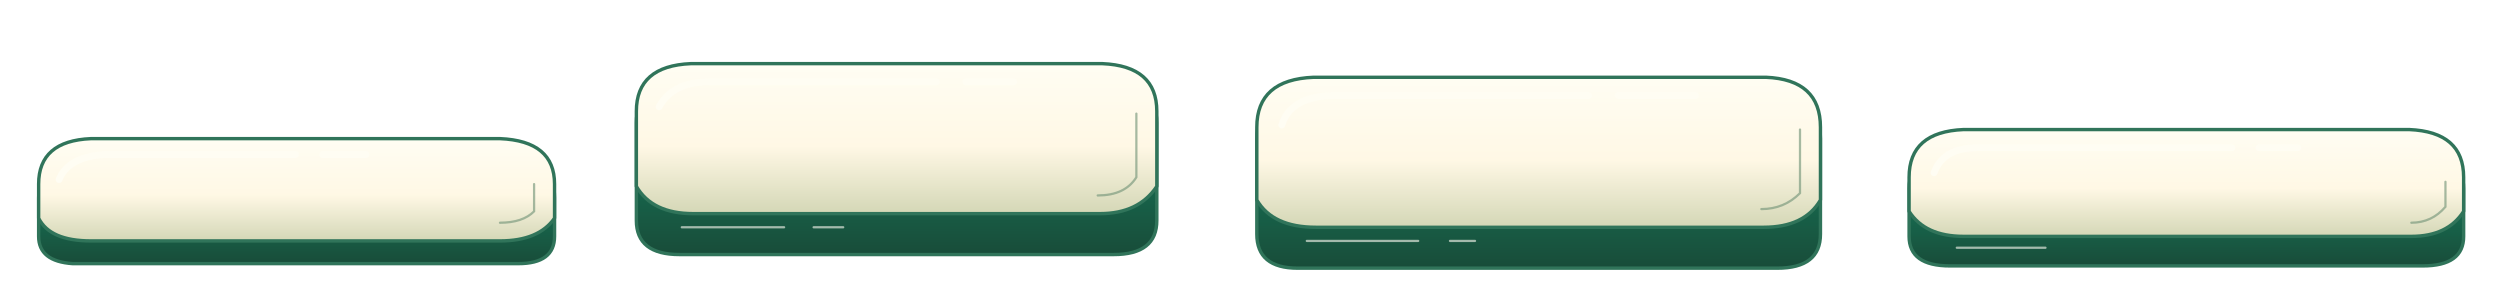
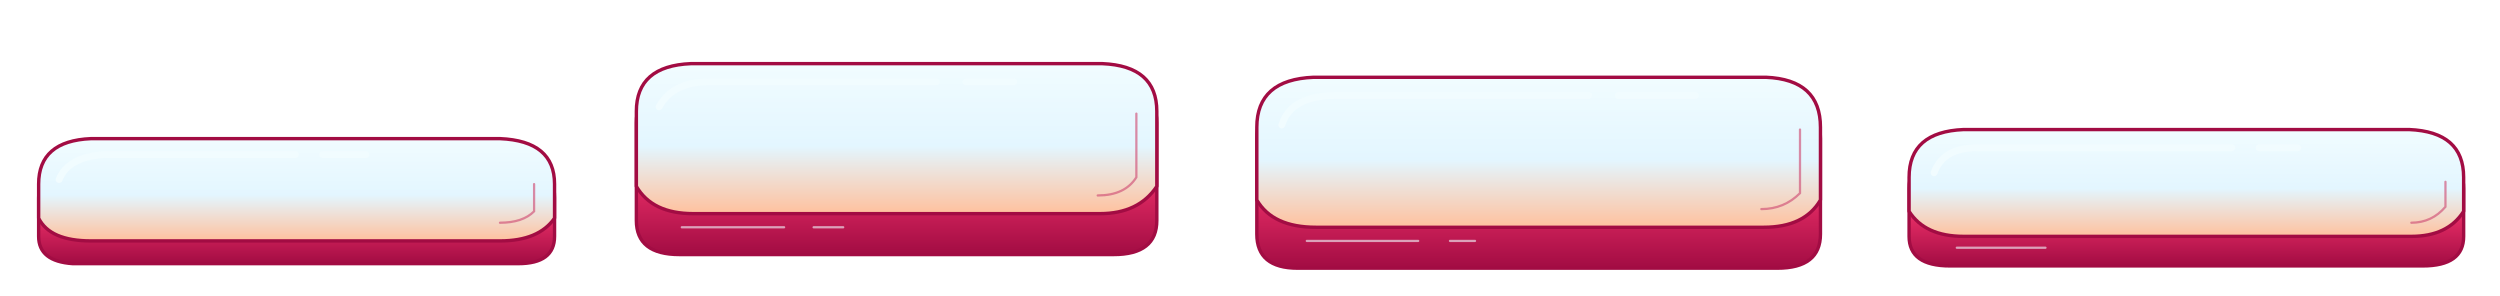
<svg xmlns="http://www.w3.org/2000/svg" viewBox="0 0 1100 130" fill="none">
  <view id="pair" viewBox="260 0 565 130" />
  <defs>
    <linearGradient id="ivory" x1="0" y1="0" x2="0" y2="1">
-       <stop stop-color="#fffdf3" />
-       <stop offset=".55" stop-color="#fff8e5" />
-       <stop offset="1" stop-color="#d4d7b6" />
+       <stop stop-color="#f1fcff" />
+       <stop offset=".55" stop-color="#e3f6ff" />
+       <stop offset="1" stop-color="#ffc19e" />
    </linearGradient>
    <linearGradient id="jade" x1="0" y1="0" x2="0" y2="1">
-       <stop stop-color="#4b9671" />
-       <stop offset=".5" stop-color="#176b50" />
-       <stop offset="1" stop-color="#184c39" />
+       <stop stop-color="#ff6089" />
+       <stop offset=".5" stop-color="#ef316a" />
+       <stop offset="1" stop-color="#a20c43" />
    </linearGradient>
  </defs>
-   <g stroke="#30745a" stroke-width="1.5" stroke-linejoin="round">
+   <g stroke="#a20c43" stroke-width="1.5" stroke-linejoin="round">
    <path d="M17 87 Q17 70 37 69 L224 69 Q244 70 244 87 L244 104 Q244 116 228 116 L32 116 Q17 115 17 104Z" fill="url(#jade)" />
    <path d="M17 81 Q17 62 40 61 L220 61 Q244 62 244 81 L244 96 Q237 106 220 106 L40 106 Q22 106 17 96Z" fill="url(#ivory)" />
    <path d="M280 54 Q280 37 300 37 L489 37 Q509 37 509 54 L509 97 Q509 112 490 112 L299 112 Q280 112 280 97Z" fill="url(#jade)" />
    <path d="M280 49 Q280 29 304 28 L485 28 Q509 29 509 49 L509 82 Q501 94 484 94 L305 94 Q287 94 280 82Z" fill="url(#ivory)" />
    <path d="M553 61 Q553 43 575 43 L780 43 Q801 43 801 61 L801 103 Q801 118 782 118 L571 118 Q553 118 553 103Z" fill="url(#jade)" />
    <path d="M553 56 Q553 35 578 34 L777 34 Q801 35 801 56 L801 88 Q794 100 776 100 L579 100 Q560 100 553 88Z" fill="url(#ivory)" />
    <path d="M840 83 Q840 67 861 67 L1064 67 Q1084 67 1084 83 L1084 104 Q1084 117 1066 117 L858 117 Q840 117 840 104Z" fill="url(#jade)" />
    <path d="M840 78 Q840 58 864 57 L1060 57 Q1084 58 1084 78 L1084 93 Q1077 104 1061 104 L864 104 Q847 104 840 93Z" fill="url(#ivory)" />
  </g>
-   <g stroke="#fffdf3" stroke-linecap="round">
+   <g stroke="#f1fcff" stroke-linecap="round">
    <path d="M26 79 Q30 69 46 68 L130 68 M142 68 L161 68" stroke-width="3" />
    <path d="M290 47 Q296 36 312 36 L412 36 M425 36 L446 36" stroke-width="3" />
    <path d="M564 55 Q568 42 588 42 L699 42 M712 42 L746 42" stroke-width="3" />
    <path d="M851 76 Q855 65 870 65 L982 65 M994 65 L1011 65" stroke-width="3" />
    <path d="M300 100 L345 100 M358 100 L371 100 M575 106 L624 106 M638 106 L649 106 M861 109 L900 109" stroke-width="1" opacity=".6" />
  </g>
-   <g stroke="#77977b" stroke-width="1" stroke-linecap="round" opacity=".65">
+   <g stroke="#cf5076" stroke-width="1" stroke-linecap="round" opacity=".65">
    <path d="M235 81 L235 93 Q230 98 220 98 M500 50 L500 78 Q495 86 483 86 M792 57 L792 85 Q785 92 775 92 M1076 80 L1076 91 Q1070 98 1061 98" />
  </g>
</svg>
